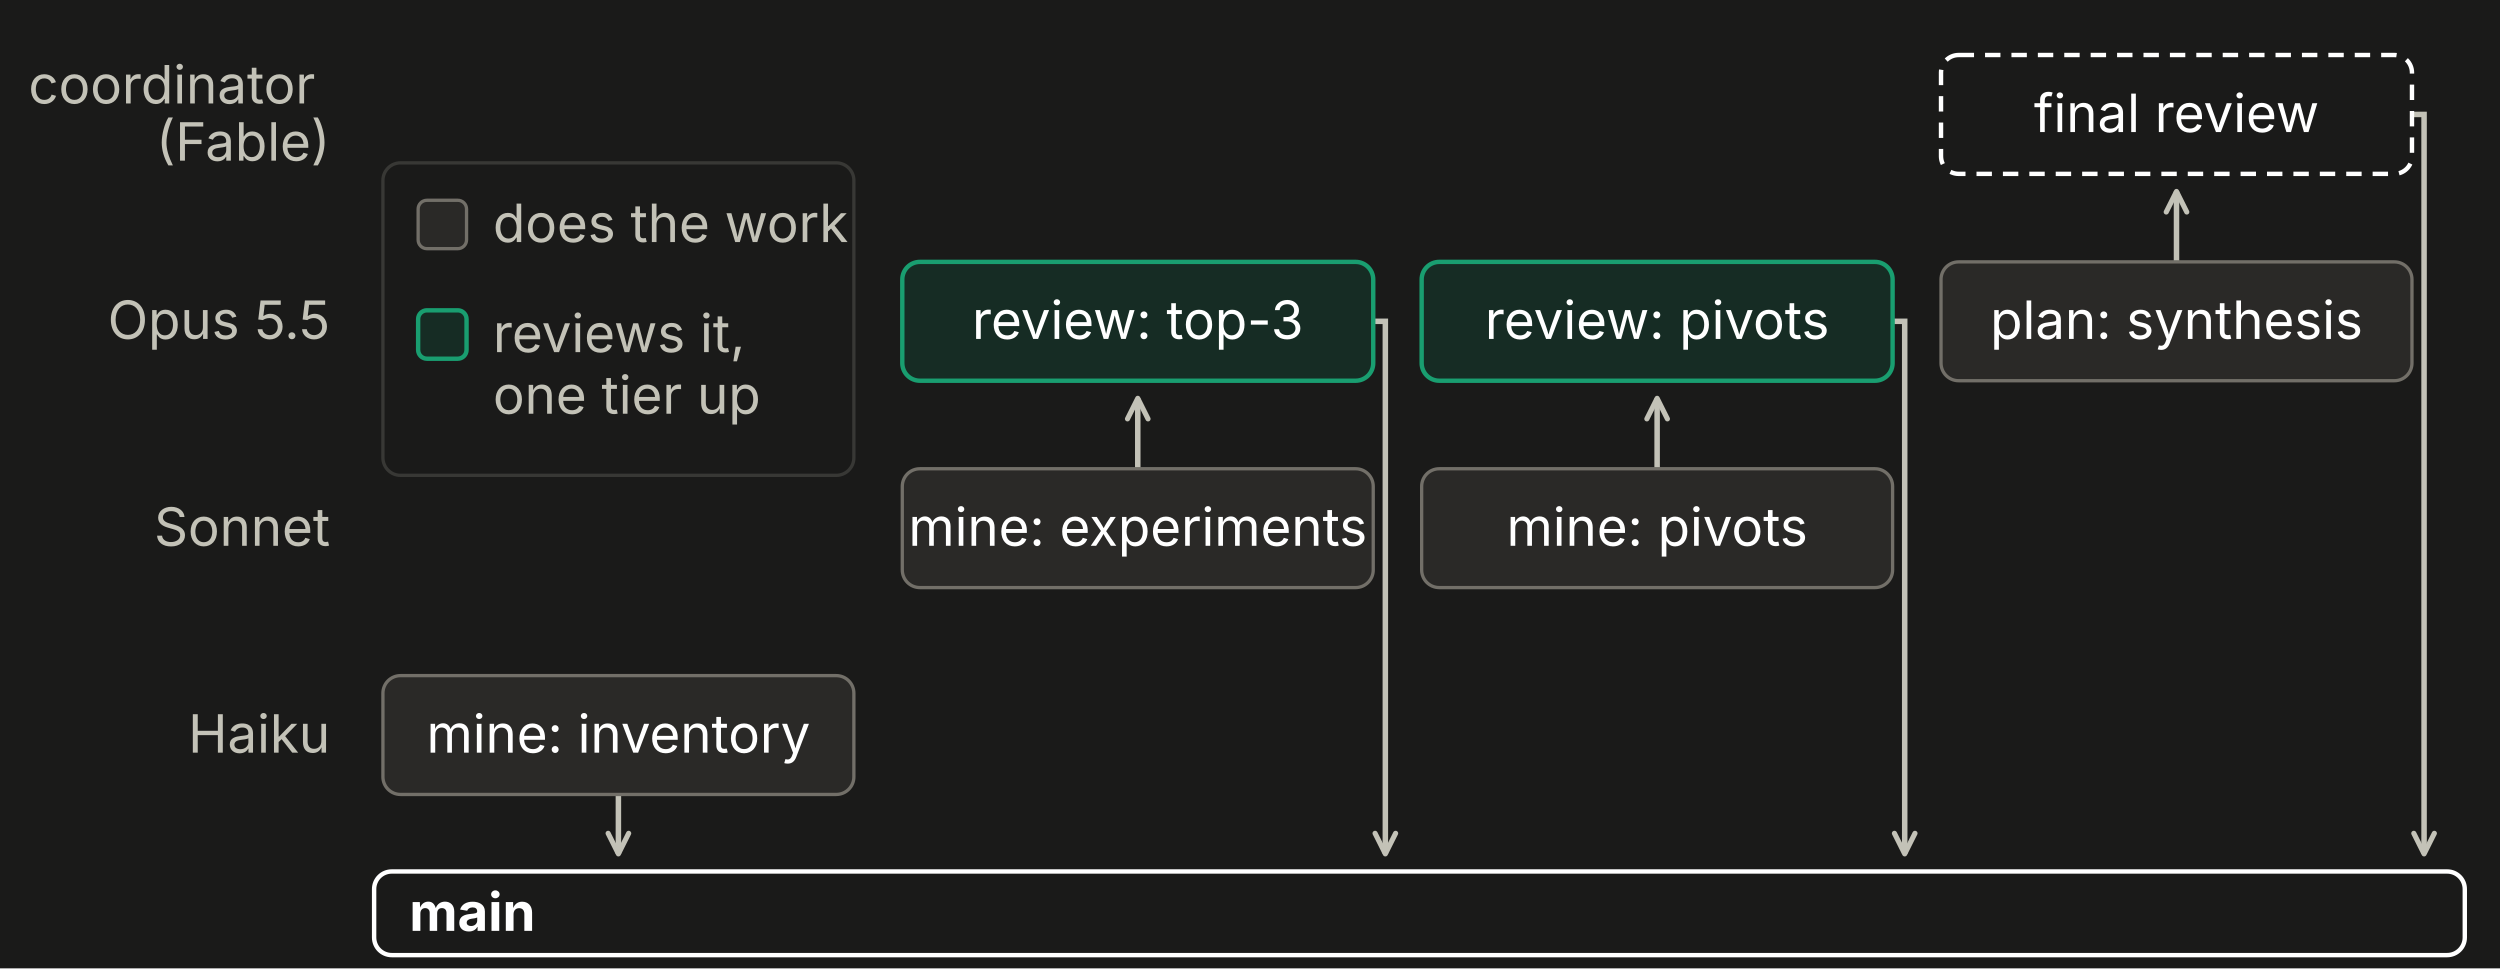
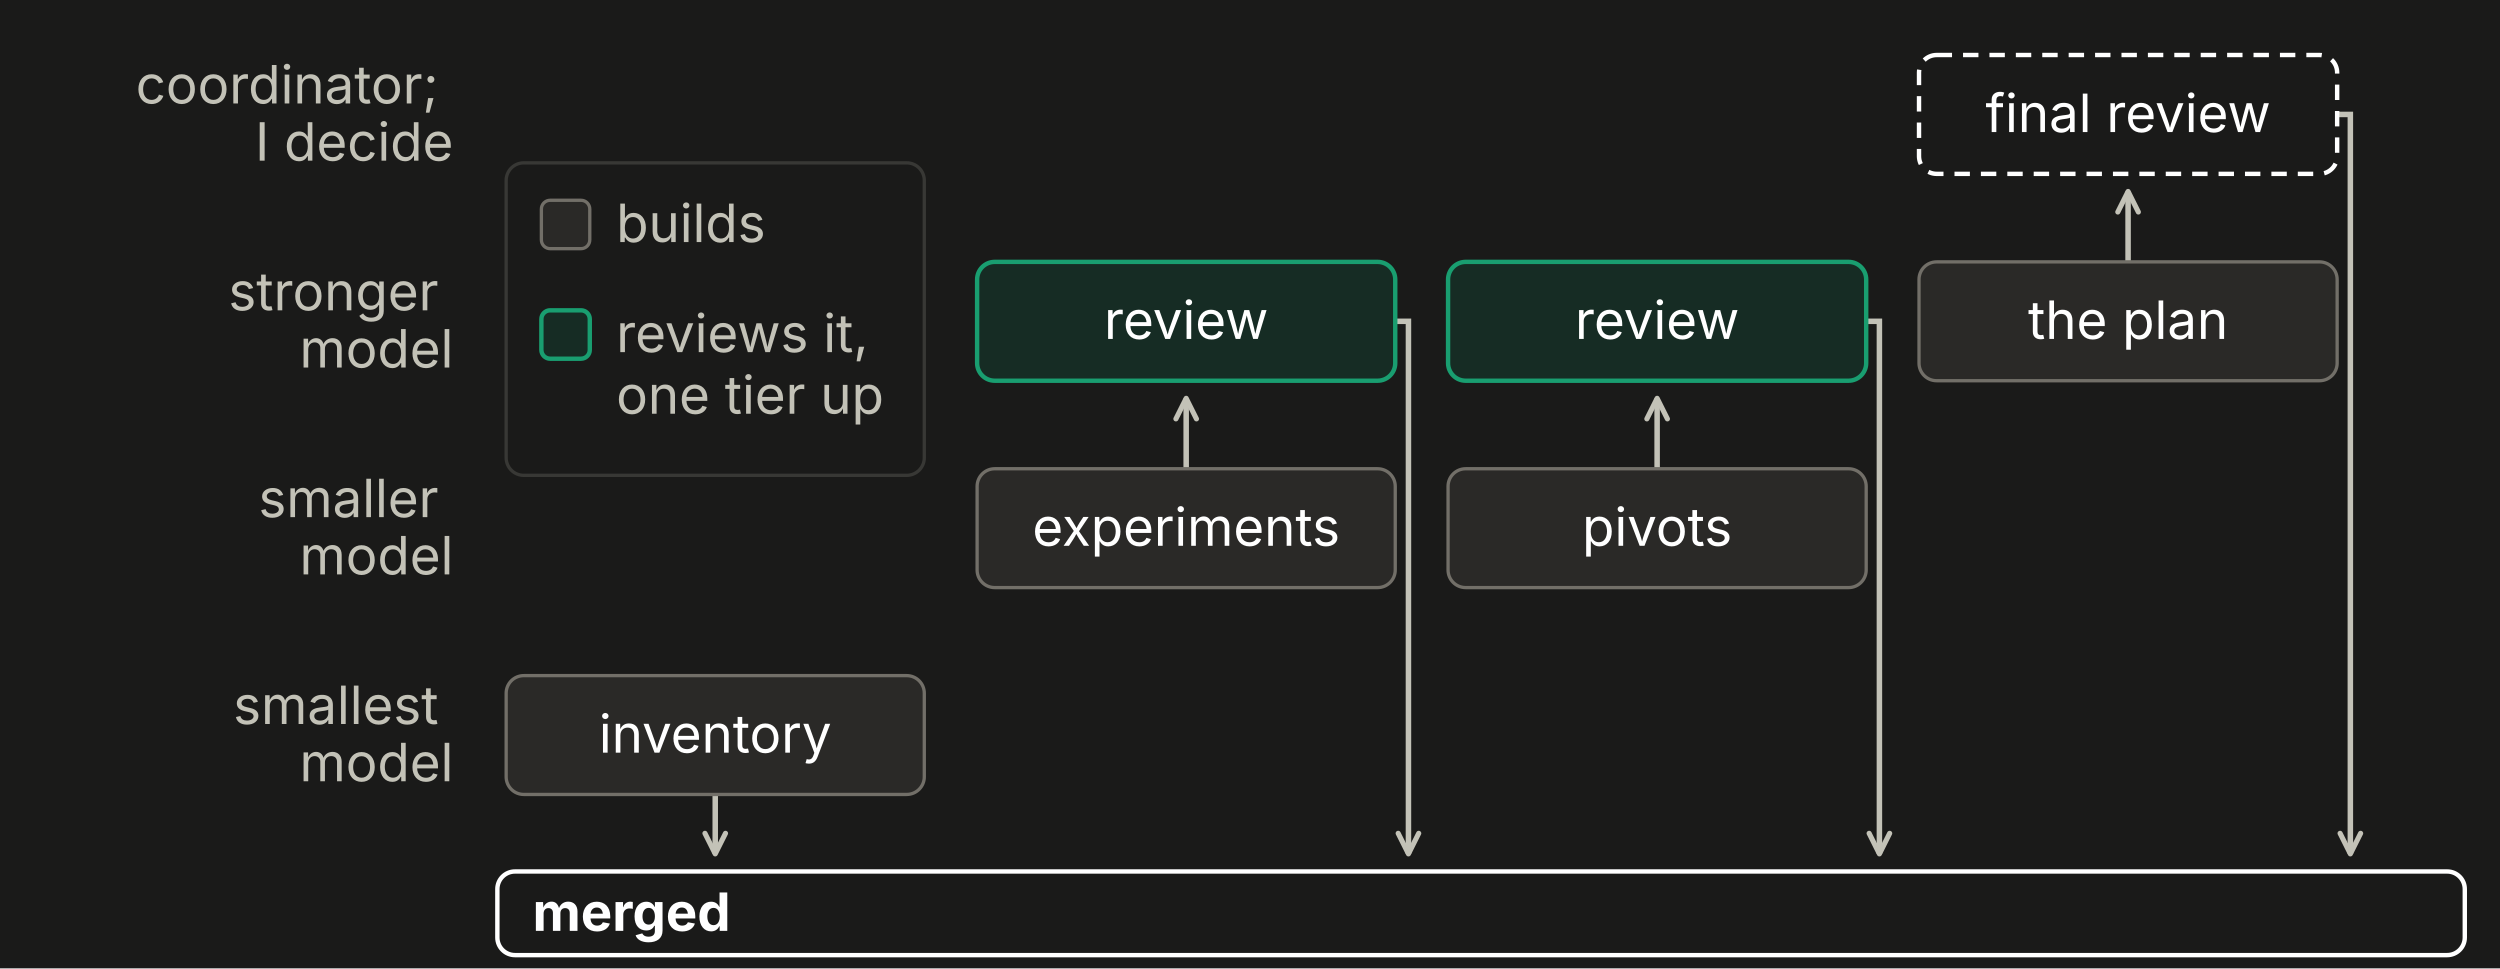
<svg xmlns="http://www.w3.org/2000/svg" viewBox="0 0 1136 440" width="1136" height="440" role="img" aria-labelledby="t d" font-family="system-ui, -apple-system, &quot;Segoe UI&quot;, sans-serif">
  <rect x="0" y="0" width="1136" height="440" fill="#1a1a19" />
  <defs>
    <marker id="dag-arrow" viewBox="0 0 12 12" markerWidth="14" markerHeight="14" refX="10" refY="6" orient="auto" markerUnits="userSpaceOnUse">
      <path d="M2,2 L10,6 L2,10" fill="none" stroke="#c3c2b7" stroke-width="2" stroke-linecap="round" stroke-linejoin="round" />
    </marker>
  </defs>
-   <text x="150" y="342" text-anchor="end" fill="#c3c2b7" font-size="24">
-     <tspan x="150" y="342">Haiku</tspan>
+   <text x="206" y="329" text-anchor="end" fill="#c3c2b7" font-size="24">
+     <tspan x="206" y="329">smallest</tspan>
+     <tspan x="206" y="355">model</tspan>
  </text>
-   <text x="150" y="248" text-anchor="end" fill="#c3c2b7" font-size="24">
-     <tspan x="150" y="248">Sonnet</tspan>
+   <text x="206" y="235" text-anchor="end" fill="#c3c2b7" font-size="24">
+     <tspan x="206" y="235">smaller</tspan>
+     <tspan x="206" y="261">model</tspan>
  </text>
-   <text x="150" y="154" text-anchor="end" fill="#c3c2b7" font-size="24">
-     <tspan x="150" y="154">Opus 5.5</tspan>
+   <text x="206" y="141" text-anchor="end" fill="#c3c2b7" font-size="24">
+     <tspan x="206" y="141">stronger</tspan>
+     <tspan x="206" y="167">model</tspan>
  </text>
-   <text x="150" y="47" text-anchor="end" fill="#c3c2b7" font-size="24">
-     <tspan x="150" y="47">coordinator</tspan>
-     <tspan x="150" y="73">(Fable)</tspan>
+   <text x="206" y="47" text-anchor="end" fill="#c3c2b7" font-size="24">
+     <tspan x="206" y="47">coordinator;</tspan>
+     <tspan x="206" y="73">I decide</tspan>
  </text>
-   <rect x="170" y="396" width="950" height="38" rx="8" fill="#1a1a19" stroke="#ffffff" stroke-width="2" />
-   <text x="186" y="423" fill="#ffffff" font-size="24" font-weight="700">main</text>
-   <line x1="281" y1="361" x2="281" y2="388" stroke="#c3c2b7" stroke-width="2.5" marker-end="url(#dag-arrow)" />
-   <line x1="517" y1="213" x2="517" y2="181" stroke="#c3c2b7" stroke-width="2.5" marker-end="url(#dag-arrow)" />
-   <path d="M 624 146 L 629.5 146 L 629.5 388" fill="none" stroke="#c3c2b7" stroke-width="2.5" marker-end="url(#dag-arrow)" />
+   <rect x="226" y="396" width="894" height="38" rx="8" fill="#1a1a19" stroke="#ffffff" stroke-width="2" />
+   <text x="242" y="423" fill="#ffffff" font-size="24" font-weight="700">merged</text>
+   <line x1="325" y1="361" x2="325" y2="388" stroke="#c3c2b7" stroke-width="2.5" marker-end="url(#dag-arrow)" />
+   <line x1="539" y1="213" x2="539" y2="181" stroke="#c3c2b7" stroke-width="2.5" marker-end="url(#dag-arrow)" />
+   <path d="M 634 146 L 640 146 L 640 388" fill="none" stroke="#c3c2b7" stroke-width="2.5" marker-end="url(#dag-arrow)" />
  <line x1="753" y1="213" x2="753" y2="181" stroke="#c3c2b7" stroke-width="2.5" marker-end="url(#dag-arrow)" />
-   <path d="M 860 146 L 865.5 146 L 865.5 388" fill="none" stroke="#c3c2b7" stroke-width="2.5" marker-end="url(#dag-arrow)" />
-   <line x1="989" y1="119" x2="989" y2="87" stroke="#c3c2b7" stroke-width="2.5" marker-end="url(#dag-arrow)" />
-   <path d="M 1096 52 L 1101.5 52 L 1101.5 388" fill="none" stroke="#c3c2b7" stroke-width="2.5" marker-end="url(#dag-arrow)" />
-   <rect x="174" y="307" width="214" height="54" rx="8" fill="#2a2927" stroke="#726f68" stroke-width="1.5" />
-   <text x="281" y="342" text-anchor="middle" fill="#ffffff" font-size="24">mine: inventory</text>
-   <rect x="410" y="213" width="214" height="54" rx="8" fill="#2a2927" stroke="#726f68" stroke-width="1.5" />
-   <text x="517" y="248" text-anchor="middle" fill="#ffffff" font-size="24">mine: experiments</text>
-   <rect x="410" y="119" width="214" height="54" rx="8" fill="#162c24" stroke="#199e70" stroke-width="2" />
-   <text x="517" y="154" text-anchor="middle" fill="#ffffff" font-size="24">review: top-3</text>
-   <rect x="646" y="213" width="214" height="54" rx="8" fill="#2a2927" stroke="#726f68" stroke-width="1.5" />
-   <text x="753" y="248" text-anchor="middle" fill="#ffffff" font-size="24">mine: pivots</text>
-   <rect x="646" y="119" width="214" height="54" rx="8" fill="#162c24" stroke="#199e70" stroke-width="2" />
-   <text x="753" y="154" text-anchor="middle" fill="#ffffff" font-size="24">review: pivots</text>
-   <rect x="882" y="119" width="214" height="54" rx="8" fill="#2a2927" stroke="#726f68" stroke-width="1.5" />
-   <text x="989" y="154" text-anchor="middle" fill="#ffffff" font-size="24">plan: synthesis</text>
-   <rect x="882" y="25" width="214" height="54" rx="8" fill="#1a1a19" stroke="#ffffff" stroke-width="2" stroke-dasharray="7 5" />
-   <text x="989" y="60" text-anchor="middle" fill="#ffffff" font-size="24">final review</text>
-   <rect x="174" y="74" width="214" height="142" rx="8" fill="none" stroke="#383835" stroke-width="1.5" />
-   <rect x="190" y="91" width="22" height="22" rx="4" fill="#2a2927" stroke="#726f68" stroke-width="1.5" />
-   <text x="224" y="110" fill="#c3c2b7" font-size="24">
-     <tspan x="224" y="110">does the work</tspan>
+   <path d="M 848 146 L 854 146 L 854 388" fill="none" stroke="#c3c2b7" stroke-width="2.5" marker-end="url(#dag-arrow)" />
+   <line x1="967" y1="119" x2="967" y2="87" stroke="#c3c2b7" stroke-width="2.5" marker-end="url(#dag-arrow)" />
+   <path d="M 1062 52 L 1068 52 L 1068 388" fill="none" stroke="#c3c2b7" stroke-width="2.5" marker-end="url(#dag-arrow)" />
+   <rect x="230" y="307" width="190" height="54" rx="8" fill="#2a2927" stroke="#726f68" stroke-width="1.5" />
+   <text x="325" y="342" text-anchor="middle" fill="#ffffff" font-size="24">inventory</text>
+   <rect x="444" y="213" width="190" height="54" rx="8" fill="#2a2927" stroke="#726f68" stroke-width="1.5" />
+   <text x="539" y="248" text-anchor="middle" fill="#ffffff" font-size="24">experiments</text>
+   <rect x="444" y="119" width="190" height="54" rx="8" fill="#162c24" stroke="#199e70" stroke-width="2" />
+   <text x="539" y="154" text-anchor="middle" fill="#ffffff" font-size="24">review</text>
+   <rect x="658" y="213" width="190" height="54" rx="8" fill="#2a2927" stroke="#726f68" stroke-width="1.5" />
+   <text x="753" y="248" text-anchor="middle" fill="#ffffff" font-size="24">pivots</text>
+   <rect x="658" y="119" width="190" height="54" rx="8" fill="#162c24" stroke="#199e70" stroke-width="2" />
+   <text x="753" y="154" text-anchor="middle" fill="#ffffff" font-size="24">review</text>
+   <rect x="872" y="119" width="190" height="54" rx="8" fill="#2a2927" stroke="#726f68" stroke-width="1.5" />
+   <text x="967" y="154" text-anchor="middle" fill="#ffffff" font-size="24">the plan</text>
+   <rect x="872" y="25" width="190" height="54" rx="8" fill="#1a1a19" stroke="#ffffff" stroke-width="2" stroke-dasharray="7 5" />
+   <text x="967" y="60" text-anchor="middle" fill="#ffffff" font-size="24">final review</text>
+   <rect x="230" y="74" width="190" height="142" rx="8" fill="none" stroke="#383835" stroke-width="1.5" />
+   <rect x="246" y="91" width="22" height="22" rx="4" fill="#2a2927" stroke="#726f68" stroke-width="1.5" />
+   <text x="280" y="110" fill="#c3c2b7" font-size="24">
+     <tspan x="280" y="110">builds</tspan>
  </text>
-   <rect x="190" y="141" width="22" height="22" rx="4" fill="#162c24" stroke="#199e70" stroke-width="2" />
-   <text x="224" y="160" fill="#c3c2b7" font-size="24">
-     <tspan x="224" y="160">reviews it,</tspan>
-     <tspan x="224" y="188">one tier up</tspan>
+   <rect x="246" y="141" width="22" height="22" rx="4" fill="#162c24" stroke="#199e70" stroke-width="2" />
+   <text x="280" y="160" fill="#c3c2b7" font-size="24">
+     <tspan x="280" y="160">reviews it,</tspan>
+     <tspan x="280" y="188">one tier up</tspan>
  </text>
</svg>
